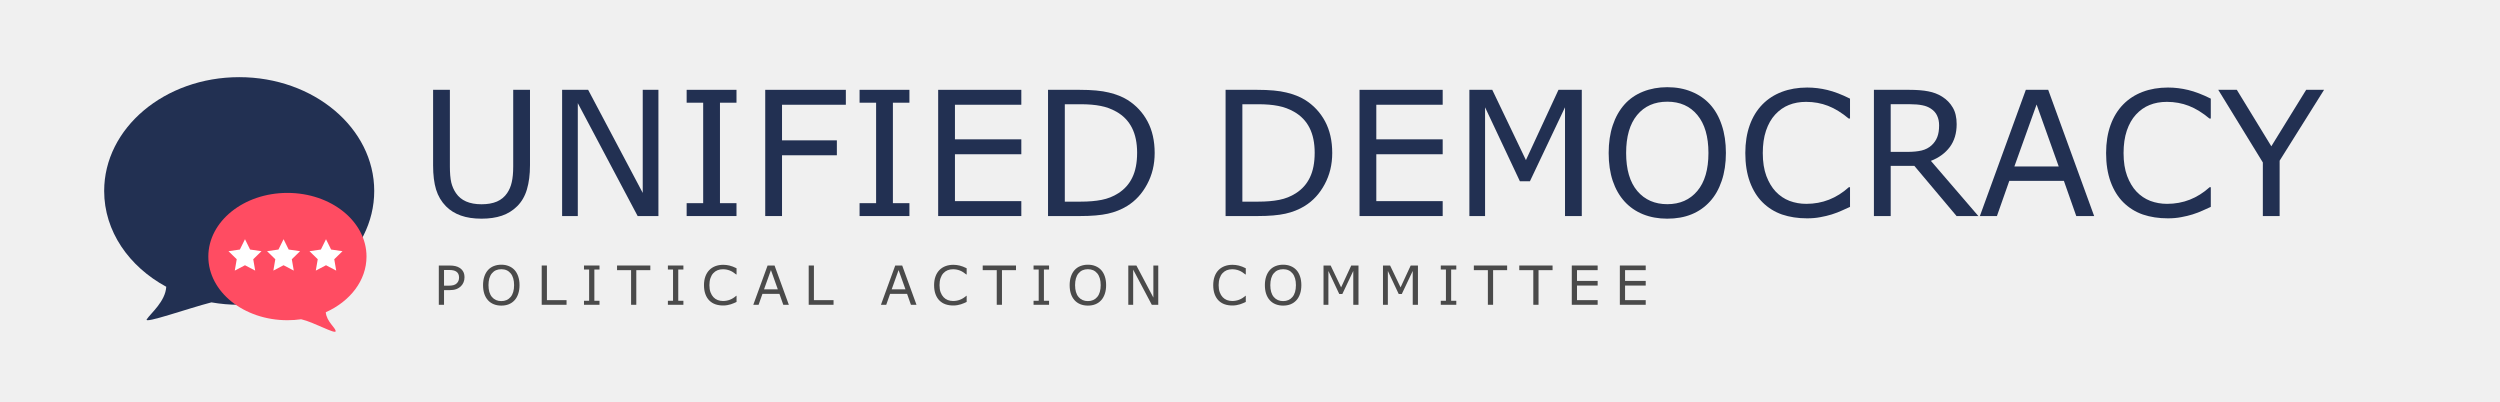
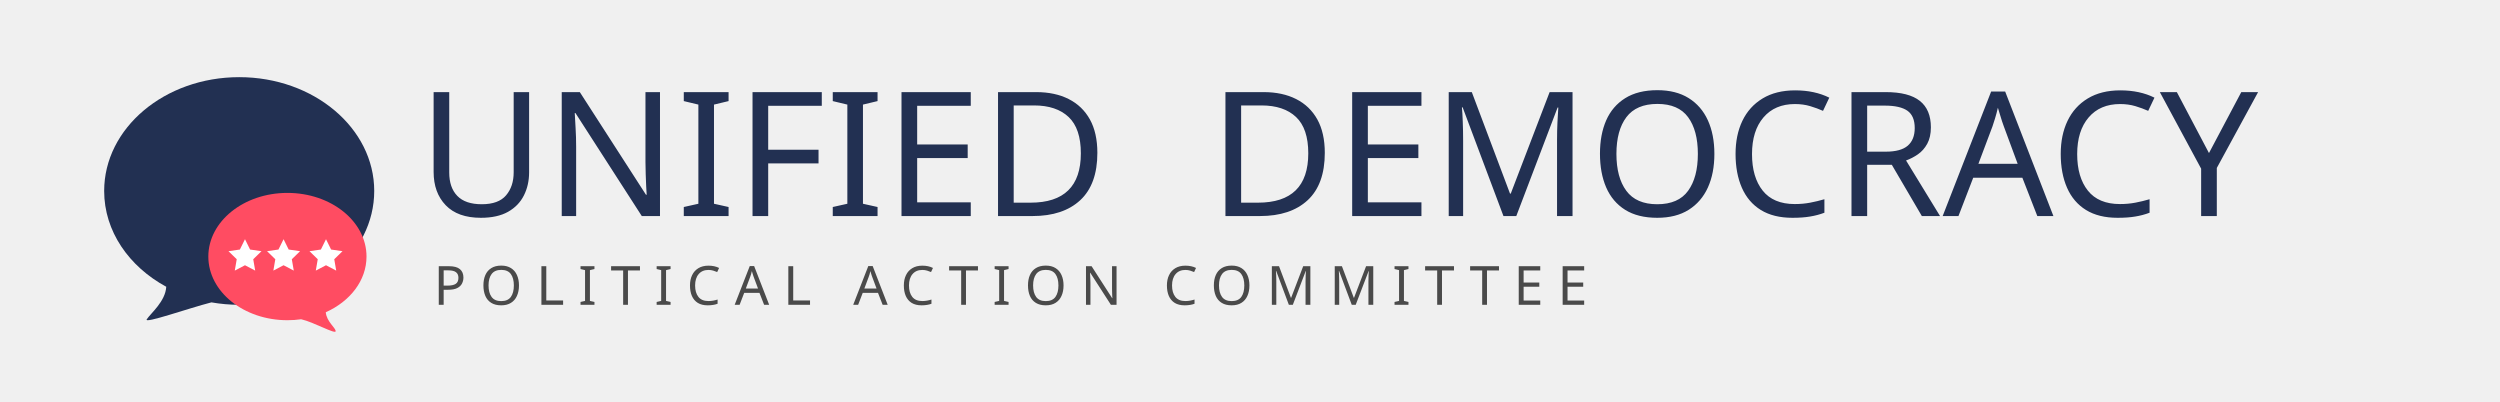
<svg xmlns="http://www.w3.org/2000/svg" width="648px" height="104px" viewBox="0 0 648 104" version="1.1" id="svg2">
  <description>Created with Sketch.</description>
  <defs id="defs6" />
-   <g style="font-size:45px;font-family:'Gotham Black';fill:#223052;fill-rule:evenodd;stroke:none;stroke-width:1" id="UNIFIED-DEMOCRACY">
-     <path d="m 137.373,42.86 q 0,3.56 -0.791,6.218 -0.769,2.637 -2.549,4.395 -1.692,1.67 -3.955,2.439 -2.263,0.769 -5.273,0.769 -3.076,0 -5.361,-0.813 -2.285,-0.813 -3.845,-2.395 -1.78,-1.802 -2.571,-4.351 -0.769,-2.549 -0.769,-6.262 l 0,-19.578 4.351,0 0,19.797 q 0,2.659 0.352,4.197 0.374,1.538 1.23,2.791 0.967,1.428 2.615,2.153 1.67,0.725 3.999,0.725 2.351,0 3.999,-0.703 1.648,-0.725 2.637,-2.175 0.857,-1.252 1.208,-2.856 0.374,-1.626 0.374,-4.021 l 0,-19.907 4.351,0 0,19.578 z" style="" id="path4182" />
-     <path d="m 170.662,56 -5.383,0 -15.513,-29.268 0,29.268 -4.065,0 0,-32.717 6.746,0 14.15,26.719 0,-26.719 4.065,0 0,32.717 z" style="" id="path4184" />
-     <path d="m 190.899,56 -12.92,0 0,-3.34 4.285,0 0,-26.038 -4.285,0 0,-3.34 12.92,0 0,3.34 -4.285,0 0,26.038 4.285,0 0,3.34 z" style="" id="path4186" />
-     <path d="m 219.244,27.15 -16.545,0 0,9.229 14.216,0 0,3.867 -14.216,0 0,15.754 -4.351,0 0,-32.717 20.896,0 0,3.867 z" style="" id="path4188" />
-     <path d="m 235.723,56 -12.92,0 0,-3.34 4.285,0 0,-26.038 -4.285,0 0,-3.34 12.92,0 0,3.34 -4.285,0 0,26.038 4.285,0 0,3.34 z" style="" id="path4190" />
-     <path d="m 264.727,56 -21.555,0 0,-32.717 21.555,0 0,3.867 -17.205,0 0,8.965 17.205,0 0,3.867 -17.205,0 0,12.151 17.205,0 0,3.867 z" style="" id="path4192" />
-     <path d="m 299.29,39.674 q 0,4.46 -1.956,8.086 -1.934,3.625 -5.164,5.625 -2.241,1.384 -5.01,2 Q 284.414,56 279.91,56 l -8.262,0 0,-32.717 8.174,0 q 4.79,0 7.603,0.703 2.834,0.681 4.79,1.89 3.34,2.087 5.208,5.559 1.868,3.472 1.868,8.24 z m -4.548,-0.066 q 0,-3.845 -1.34,-6.482 -1.34,-2.637 -3.999,-4.153 -1.934,-1.099 -4.109,-1.516 -2.175,-0.439 -5.208,-0.439 l -4.087,0 0,25.247 4.087,0 q 3.142,0 5.471,-0.461 2.351,-0.461 4.307,-1.714 2.439,-1.56 3.647,-4.109 1.23,-2.549 1.23,-6.372 z" style="" id="path4194" />
-     <path d="m 345.314,39.674 q 0,4.46 -1.956,8.086 -1.934,3.625 -5.164,5.625 -2.241,1.384 -5.01,2 Q 330.438,56 325.934,56 l -8.262,0 0,-32.717 8.174,0 q 4.79,0 7.603,0.703 2.834,0.681 4.79,1.89 3.34,2.087 5.208,5.559 1.868,3.472 1.868,8.24 z m -4.548,-0.066 q 0,-3.845 -1.34,-6.482 -1.34,-2.637 -3.999,-4.153 -1.934,-1.099 -4.109,-1.516 -2.175,-0.439 -5.208,-0.439 l -4.087,0 0,25.247 4.087,0 q 3.142,0 5.471,-0.461 2.351,-0.461 4.307,-1.714 2.439,-1.56 3.647,-4.109 1.23,-2.549 1.23,-6.372 z" style="font-weight:normal;font-family:'Gotham Medium'" id="path4196" />
-     <path d="m 373.944,56 -21.555,0 0,-32.717 21.555,0 0,3.867 -17.205,0 0,8.965 17.205,0 0,3.867 -17.205,0 0,12.151 17.205,0 0,3.867 z" style="font-weight:normal;font-family:'Gotham Medium'" id="path4198" />
-     <path d="m 410.001,56 -4.351,0 0,-28.191 -9.097,19.182 -2.593,0 -9.031,-19.182 0,28.191 -4.065,0 0,-32.717 5.933,0 8.723,18.215 8.438,-18.215 6.042,0 0,32.717 z" style="font-weight:normal;font-family:'Gotham Medium'" id="path4200" />
-     <path d="m 443.224,27.04 q 2,2.197 3.054,5.383 1.077,3.186 1.077,7.229 0,4.043 -1.099,7.251 -1.077,3.186 -3.032,5.317 -2.021,2.219 -4.79,3.34 -2.747,1.121 -6.284,1.121 -3.45,0 -6.284,-1.143 -2.812,-1.143 -4.79,-3.318 -1.978,-2.175 -3.054,-5.339 -1.055,-3.164 -1.055,-7.229 0,-3.999 1.055,-7.163 1.055,-3.186 3.076,-5.449 1.934,-2.153 4.79,-3.296 2.878,-1.143 6.262,-1.143 3.516,0 6.306,1.165 2.812,1.143 4.768,3.274 z m -0.396,12.612 q 0,-6.372 -2.856,-9.822 -2.856,-3.472 -7.8,-3.472 -4.988,0 -7.844,3.472 -2.834,3.45 -2.834,9.822 0,6.438 2.9,9.866 2.9,3.406 7.778,3.406 4.878,0 7.756,-3.406 2.9,-3.428 2.9,-9.866 z" style="font-weight:normal;font-family:'Gotham Medium'" id="path4202" />
-     <path d="m 479.523,53.627 q -1.208,0.527 -2.197,0.989 -0.967,0.461 -2.549,0.967 -1.34,0.417 -2.922,0.703 -1.56,0.308 -3.45,0.308 -3.56,0 -6.482,-0.989 -2.9,-1.011 -5.054,-3.142 -2.109,-2.087 -3.296,-5.295 -1.187,-3.23 -1.187,-7.493 0,-4.043 1.143,-7.229 1.143,-3.186 3.296,-5.383 2.087,-2.131 5.032,-3.252 2.966,-1.121 6.57,-1.121 2.637,0 5.251,0.637 2.637,0.637 5.845,2.241 l 0,5.164 -0.33,0 q -2.703,-2.263 -5.361,-3.296 -2.659,-1.033 -5.691,-1.033 -2.483,0 -4.482,0.813 -1.978,0.791 -3.538,2.483 -1.516,1.648 -2.373,4.175 -0.835,2.505 -0.835,5.801 0,3.45 0.923,5.933 0.945,2.483 2.417,4.043 1.538,1.626 3.582,2.417 2.065,0.769 4.351,0.769 3.142,0 5.889,-1.077 2.747,-1.077 5.142,-3.23 l 0.308,0 0,5.098 z" style="font-weight:normal;font-family:'Gotham Medium'" id="path4204" />
-     <path d="m 512.789,56 -5.647,0 -10.942,-13.008 -6.13,0 0,13.008 -4.351,0 0,-32.717 9.163,0 q 2.966,0 4.944,0.396 1.978,0.374 3.56,1.362 1.78,1.121 2.769,2.834 1.011,1.692 1.011,4.307 0,3.538 -1.78,5.933 -1.78,2.373 -4.9,3.582 L 512.789,56 Z M 502.616,32.489 q 0,-1.406 -0.505,-2.483 -0.483,-1.099 -1.626,-1.846 -0.945,-0.637 -2.241,-0.879 -1.296,-0.264 -3.054,-0.264 l -5.12,0 0,12.349 4.395,0 q 2.065,0 3.604,-0.352 1.538,-0.374 2.615,-1.362 0.989,-0.923 1.45,-2.109 0.483,-1.208 0.483,-3.054 z" style="font-weight:normal;font-family:'Gotham Medium'" id="path4206" />
-     <path d="m 542.804,56 -4.636,0 -3.208,-9.119 -14.15,0 -3.208,9.119 -4.417,0 11.909,-32.717 5.801,0 L 542.804,56 Z m -9.185,-12.854 -5.735,-16.062 -5.757,16.062 11.492,0 z" style="font-weight:normal;font-family:'Gotham Medium'" id="path4208" />
-     <path d="m 573.038,53.627 q -1.208,0.527 -2.197,0.989 -0.967,0.461 -2.549,0.967 -1.34,0.417 -2.922,0.703 -1.56,0.308 -3.45,0.308 -3.56,0 -6.482,-0.989 -2.9,-1.011 -5.054,-3.142 -2.109,-2.087 -3.296,-5.295 -1.187,-3.23 -1.187,-7.493 0,-4.043 1.143,-7.229 1.143,-3.186 3.296,-5.383 2.087,-2.131 5.032,-3.252 2.966,-1.121 6.57,-1.121 2.637,0 5.251,0.637 2.637,0.637 5.845,2.241 l 0,5.164 -0.33,0 q -2.703,-2.263 -5.361,-3.296 -2.659,-1.033 -5.691,-1.033 -2.483,0 -4.482,0.813 -1.978,0.791 -3.538,2.483 -1.516,1.648 -2.373,4.175 -0.835,2.505 -0.835,5.801 0,3.45 0.923,5.933 0.945,2.483 2.417,4.043 1.538,1.626 3.582,2.417 2.065,0.769 4.351,0.769 3.142,0 5.889,-1.077 2.747,-1.077 5.142,-3.23 l 0.308,0 0,5.098 z" style="font-weight:normal;font-family:'Gotham Medium'" id="path4210" />
-     <path d="m 602.394,23.283 -11.514,18.369 0,14.348 -4.351,0 0,-13.887 -11.558,-18.831 4.812,0 8.943,14.634 9.031,-14.634 4.636,0 z" style="font-weight:normal;font-family:'Gotham Medium'" id="path4212" />
-   </g>
-   <g style="font-weight:normal;font-size:14px;font-family:'Gotham Light';letter-spacing:3.6;fill:#4a4a4a;fill-rule:evenodd;stroke:none;stroke-width:1" id="POLITICAL-ACTION-COM">
-     <path d="m 120.397,71.897 q 0,0.677 -0.239,1.258 -0.232,0.574 -0.656,0.998 -0.526,0.526 -1.244,0.793 -0.718,0.26 -1.812,0.26 l -1.354,0 0,3.794 -1.354,0 0,-10.179 2.762,0 q 0.916,0 1.552,0.157 0.636,0.15 1.128,0.479 0.581,0.39 0.896,0.971 0.321,0.581 0.321,1.47 z m -1.408,0.034 q 0,-0.526 -0.185,-0.916 -0.185,-0.39 -0.561,-0.636 -0.328,-0.212 -0.752,-0.301 -0.417,-0.096 -1.06,-0.096 l -1.34,0 0,4.067 1.142,0 q 0.82,0 1.333,-0.144 0.513,-0.15 0.834,-0.472 0.321,-0.328 0.451,-0.69 0.137,-0.362 0.137,-0.813 z" style="" id="path4215" />
-     <path d="m 133.376,69.99 q 0.622,0.684 0.95,1.675 0.335,0.991 0.335,2.249 0,1.258 -0.342,2.256 -0.335,0.991 -0.943,1.654 -0.629,0.69 -1.49,1.039 -0.854,0.349 -1.955,0.349 -1.073,0 -1.955,-0.355 -0.875,-0.355 -1.49,-1.032 -0.615,-0.677 -0.95,-1.661 -0.328,-0.984 -0.328,-2.249 0,-1.244 0.328,-2.229 0.328,-0.991 0.957,-1.695 0.602,-0.67 1.49,-1.025 0.896,-0.355 1.948,-0.355 1.094,0 1.962,0.362 0.875,0.355 1.483,1.019 z m -0.123,3.924 q 0,-1.982 -0.889,-3.056 -0.889,-1.08 -2.427,-1.08 -1.552,0 -2.44,1.08 -0.882,1.073 -0.882,3.056 0,2.003 0.902,3.069 0.902,1.06 2.42,1.06 1.518,0 2.413,-1.06 0.902,-1.066 0.902,-3.069 z" style="" id="path4217" />
-     <path d="m 146.847,79 -6.439,0 0,-10.179 1.354,0 0,8.976 5.086,0 0,1.203 z" style="" id="path4219" />
-     <path d="m 155.39,79 -4.02,0 0,-1.039 1.333,0 0,-8.101 -1.333,0 0,-1.039 4.02,0 0,1.039 -1.333,0 0,8.101 1.333,0 0,1.039 z" style="" id="path4221" />
-     <path d="m 168.567,70.024 -3.637,0 0,8.976 -1.354,0 0,-8.976 -3.637,0 0,-1.203 8.627,0 0,1.203 z" style="" id="path4223" />
-     <path d="m 177.137,79 -4.02,0 0,-1.039 1.333,0 0,-8.101 -1.333,0 0,-1.039 4.02,0 0,1.039 -1.333,0 0,8.101 1.333,0 0,1.039 z" style="" id="path4225" />
-     <path d="m 190.915,78.262 q -0.376,0.164 -0.684,0.308 -0.301,0.144 -0.793,0.301 -0.417,0.13 -0.909,0.219 -0.485,0.096 -1.073,0.096 -1.107,0 -2.017,-0.308 -0.902,-0.314 -1.572,-0.978 -0.656,-0.649 -1.025,-1.647 -0.369,-1.005 -0.369,-2.331 0,-1.258 0.355,-2.249 0.355,-0.991 1.025,-1.675 0.649,-0.663 1.565,-1.012 0.923,-0.349 2.044,-0.349 0.82,0 1.634,0.198 0.82,0.198 1.818,0.697 l 0,1.606 -0.103,0 q -0.841,-0.704 -1.668,-1.025 -0.827,-0.321 -1.77,-0.321 -0.772,0 -1.395,0.253 -0.615,0.246 -1.101,0.772 -0.472,0.513 -0.738,1.299 -0.26,0.779 -0.26,1.805 0,1.073 0.287,1.846 0.294,0.772 0.752,1.258 0.479,0.506 1.114,0.752 0.643,0.239 1.354,0.239 0.978,0 1.832,-0.335 0.854,-0.335 1.6,-1.005 l 0.096,0 0,1.586 z" style="" id="path4227" />
-     <path d="m 204.468,79 -1.442,0 -0.998,-2.837 -4.402,0 L 196.628,79 l -1.374,0 3.705,-10.179 1.805,0 L 204.468,79 Z m -2.857,-3.999 -1.784,-4.997 -1.791,4.997 3.575,0 z" style="" id="path4229" />
-     <path d="m 216.053,79 -6.439,0 0,-10.179 1.354,0 0,8.976 5.086,0 0,1.203 z" style="" id="path4231" />
-     <path d="m 237.554,79 -1.442,0 -0.998,-2.837 -4.402,0 L 229.713,79 l -1.374,0 3.705,-10.179 1.805,0 L 237.554,79 Z m -2.857,-3.999 -1.784,-4.997 -1.791,4.997 3.575,0 z" style="" id="path4233" />
-     <path d="m 250.56,78.262 q -0.376,0.164 -0.684,0.308 -0.301,0.144 -0.793,0.301 -0.417,0.13 -0.909,0.219 -0.485,0.096 -1.073,0.096 -1.107,0 -2.017,-0.308 -0.902,-0.314 -1.572,-0.978 -0.656,-0.649 -1.025,-1.647 -0.369,-1.005 -0.369,-2.331 0,-1.258 0.355,-2.249 0.355,-0.991 1.025,-1.675 0.649,-0.663 1.565,-1.012 0.923,-0.349 2.044,-0.349 0.82,0 1.634,0.198 0.82,0.198 1.818,0.697 l 0,1.606 -0.103,0 q -0.841,-0.704 -1.668,-1.025 -0.827,-0.321 -1.771,-0.321 -0.772,0 -1.395,0.253 -0.615,0.246 -1.101,0.772 -0.472,0.513 -0.738,1.299 -0.26,0.779 -0.26,1.805 0,1.073 0.287,1.846 0.294,0.772 0.752,1.258 0.479,0.506 1.114,0.752 0.643,0.239 1.354,0.239 0.978,0 1.832,-0.335 0.854,-0.335 1.6,-1.005 l 0.096,0 0,1.586 z" style="" id="path4235" />
-     <path d="m 263.347,70.024 -3.637,0 0,8.976 -1.354,0 0,-8.976 -3.637,0 0,-1.203 8.627,0 0,1.203 z" style="" id="path4237" />
-     <path d="m 271.917,79 -4.02,0 0,-1.039 1.333,0 0,-8.101 -1.333,0 0,-1.039 4.02,0 0,1.039 -1.333,0 0,8.101 1.333,0 0,1.039 z" style="" id="path4239" />
-     <path d="m 285.422,69.99 q 0.622,0.684 0.95,1.675 0.335,0.991 0.335,2.249 0,1.258 -0.342,2.256 -0.335,0.991 -0.943,1.654 -0.629,0.69 -1.49,1.039 -0.854,0.349 -1.955,0.349 -1.073,0 -1.955,-0.355 -0.875,-0.355 -1.49,-1.032 -0.615,-0.677 -0.95,-1.661 -0.328,-0.984 -0.328,-2.249 0,-1.244 0.328,-2.229 0.328,-0.991 0.957,-1.695 0.602,-0.67 1.49,-1.025 0.896,-0.355 1.948,-0.355 1.094,0 1.962,0.362 0.875,0.355 1.483,1.019 z m -0.123,3.924 q 0,-1.982 -0.889,-3.056 -0.889,-1.08 -2.427,-1.08 -1.552,0 -2.44,1.08 -0.882,1.073 -0.882,3.056 0,2.003 0.902,3.069 0.902,1.06 2.42,1.06 1.518,0 2.413,-1.06 0.902,-1.066 0.902,-3.069 z" style="" id="path4241" />
-     <path d="m 300.22,79 -1.675,0 -4.826,-9.105 0,9.105 -1.265,0 0,-10.179 2.099,0 4.402,8.312 0,-8.312 1.265,0 0,10.179 z" style="" id="path4243" />
-     <path d="m 322.91,78.262 q -0.376,0.164 -0.684,0.308 -0.301,0.144 -0.793,0.301 -0.417,0.13 -0.909,0.219 -0.485,0.096 -1.073,0.096 -1.107,0 -2.017,-0.308 -0.902,-0.314 -1.572,-0.978 -0.656,-0.649 -1.025,-1.647 -0.369,-1.005 -0.369,-2.331 0,-1.258 0.355,-2.249 0.355,-0.991 1.025,-1.675 0.649,-0.663 1.565,-1.012 0.923,-0.349 2.044,-0.349 0.82,0 1.634,0.198 0.82,0.198 1.818,0.697 l 0,1.606 -0.103,0 q -0.841,-0.704 -1.668,-1.025 -0.827,-0.321 -1.771,-0.321 -0.772,0 -1.395,0.253 -0.615,0.246 -1.101,0.772 -0.472,0.513 -0.738,1.299 -0.26,0.779 -0.26,1.805 0,1.073 0.287,1.846 0.294,0.772 0.752,1.258 0.479,0.506 1.114,0.752 0.643,0.239 1.354,0.239 0.978,0 1.832,-0.335 0.854,-0.335 1.6,-1.005 l 0.096,0 0,1.586 z" style="" id="path4245" />
-     <path d="m 336.026,69.99 q 0.622,0.684 0.95,1.675 0.335,0.991 0.335,2.249 0,1.258 -0.342,2.256 -0.335,0.991 -0.943,1.654 -0.629,0.69 -1.49,1.039 -0.854,0.349 -1.955,0.349 -1.073,0 -1.955,-0.355 -0.875,-0.355 -1.49,-1.032 -0.615,-0.677 -0.95,-1.661 -0.328,-0.984 -0.328,-2.249 0,-1.244 0.328,-2.229 0.328,-0.991 0.957,-1.695 0.602,-0.67 1.49,-1.025 0.896,-0.355 1.948,-0.355 1.094,0 1.962,0.362 0.875,0.355 1.483,1.019 z m -0.123,3.924 q 0,-1.982 -0.889,-3.056 -0.889,-1.08 -2.427,-1.08 -1.552,0 -2.44,1.08 -0.882,1.073 -0.882,3.056 0,2.003 0.902,3.069 0.902,1.06 2.42,1.06 1.518,0 2.413,-1.06 0.902,-1.066 0.902,-3.069 z" style="" id="path4247" />
-     <path d="m 352.122,79 -1.354,0 0,-8.771 -2.83,5.968 -0.807,0 -2.81,-5.968 0,8.771 -1.265,0 0,-10.179 1.846,0 2.714,5.667 2.625,-5.667 1.88,0 0,10.179 z" style="" id="path4249" />
-     <path d="m 367.534,79 -1.354,0 0,-8.771 -2.83,5.968 -0.807,0 -2.81,-5.968 0,8.771 -1.265,0 0,-10.179 1.846,0 2.714,5.667 2.625,-5.667 1.88,0 0,10.179 z" style="" id="path4251" />
-     <path d="m 377.471,79 -4.02,0 0,-1.039 1.333,0 0,-8.101 -1.333,0 0,-1.039 4.02,0 0,1.039 -1.333,0 0,8.101 1.333,0 0,1.039 z" style="" id="path4253" />
-     <path d="m 390.648,70.024 -3.637,0 0,8.976 -1.354,0 0,-8.976 -3.637,0 0,-1.203 8.627,0 0,1.203 z" style="" id="path4255" />
-     <path d="m 402.424,70.024 -3.637,0 0,8.976 -1.354,0 0,-8.976 -3.637,0 0,-1.203 8.627,0 0,1.203 z" style="" id="path4257" />
-     <path d="m 414.111,79 -6.706,0 0,-10.179 6.706,0 0,1.203 -5.353,0 0,2.789 5.353,0 0,1.203 -5.353,0 0,3.78 5.353,0 0,1.203 z" style="" id="path4259" />
-     <path d="m 426.57,79 -6.706,0 0,-10.179 6.706,0 0,1.203 -5.353,0 0,2.789 5.353,0 0,1.203 -5.353,0 0,3.78 5.353,0 0,1.203 z" style="" id="path4261" />
-   </g>
-   <g style="fill:none;fill-rule:evenodd;stroke:none;stroke-width:1" id="Group" transform="translate(27,20)">
-     <path d="M 16.094,54.33 C 6.413,49.083 0,39.923 0,29.5 0,13.208 15.67,0 35,0 54.33,0 70,13.208 70,29.5 70,45.792 54.33,59 35,59 c -2.468,0 -4.876,-0.215 -7.2,-0.625 -5.965,1.529 -17.604,5.662 -16.757,4.382 1.04,-1.571 4.838,-4.625 5.05,-8.428 z" id="Oval-3" style="fill:#223052" />
-     <path d="M 51.065,62.751 C 49.907,62.915 48.716,63 47.5,63 36.178,63 27,55.613 27,46.5 27,37.387 36.178,30 47.5,30 58.822,30 68,37.387 68,46.5 68,52.71 63.738,58.118 57.44,60.934 57.649,63.384 60,64.94 60,65.844 c 0,0.903 -5.688,-2.369 -8.935,-3.092 z" id="Oval-4" style="fill:#ff4c62" />
-     <polygon id="Star-5" points="35.177,44.68 36.5,42 37.823,44.68 40.78,45.109 38.64,47.195 39.145,50.141 36.5,48.75 33.855,50.141 34.36,47.195 32.22,45.109 " style="fill:#ffffff" />
-     <polygon id="Star-6" points="45.177,44.68 46.5,42 47.823,44.68 50.78,45.109 48.64,47.195 49.145,50.141 46.5,48.75 43.855,50.141 44.36,47.195 42.22,45.109 " style="fill:#ffffff" />
-     <polygon id="Star-7" points="56.177,44.68 57.5,42 58.823,44.68 61.78,45.109 59.64,47.195 60.145,50.141 57.5,48.75 54.855,50.141 55.36,47.195 53.22,45.109 " style="fill:#ffffff" />
+   <g style="fill:none;fill-rule:evenodd;stroke:none;stroke-width:1" id="Artboard-21">
+     <text style="font-size:45px;font-family:'Gotham Black';fill:#223052" font-weight="686" font-size="45" id="UNIFIED-DEMOCRACY">
+       <tspan id="tspan11" y="56" x="108.347" style="-inkscape-font-specification:Montserrat;font-family:Montserrat;font-weight:normal;font-style:normal;font-stretch:normal;font-variant:normal">UNIFIED</tspan>
+       <tspan style="font-weight:normal;font-family:Montserrat;-inkscape-font-specification:Montserrat;font-style:normal;font-stretch:normal;font-variant:normal" id="tspan13" font-weight="normal" y="56" x="313.277">DEMOCRACY</tspan>
+     </text>
+     <text style="font-weight:normal;font-size:14px;font-family:'Gotham Light';letter-spacing:3.6;fill:#4a4a4a" letter-spacing="3.6" font-weight="normal" font-size="14" id="POLITICAL-ACTION-COM">
+       <tspan id="tspan18" y="79" x="112.372" style="-inkscape-font-specification:Montserrat;font-family:Montserrat;font-weight:normal;font-style:normal;font-stretch:normal;font-variant:normal">POLITICAL ACTION COMMITTEE</tspan>
+     </text>
+     <g transform="translate(27,20)" id="Group">
+       <path style="fill:#223052" id="Oval-3" d="M 16.094,54.33 C 6.413,49.083 0,39.923 0,29.5 0,13.208 15.67,0 35,0 54.33,0 70,13.208 70,29.5 70,45.792 54.33,59 35,59 c -2.468,0 -4.876,-0.215 -7.2,-0.625 -5.965,1.529 -17.604,5.662 -16.757,4.382 1.04,-1.571 4.838,-4.625 5.05,-8.428 z" />
+       <path style="fill:#ff4c62" id="Oval-4" d="M 51.065,62.751 C 49.907,62.915 48.716,63 47.5,63 36.178,63 27,55.613 27,46.5 27,37.387 36.178,30 47.5,30 58.822,30 68,37.387 68,46.5 68,52.71 63.738,58.118 57.44,60.934 57.649,63.384 60,64.94 60,65.844 c 0,0.903 -5.688,-2.369 -8.935,-3.092 z" />
+       <polygon style="fill:#ffffff" points="34.36,47.195 32.22,45.109 35.177,44.68 36.5,42 37.823,44.68 40.78,45.109 38.64,47.195 39.145,50.141 36.5,48.75 33.855,50.141 " id="Star-5" />
+       <polygon style="fill:#ffffff" points="44.36,47.195 42.22,45.109 45.177,44.68 46.5,42 47.823,44.68 50.78,45.109 48.64,47.195 49.145,50.141 46.5,48.75 43.855,50.141 " id="Star-6" />
+       <polygon style="fill:#ffffff" points="55.36,47.195 53.22,45.109 56.177,44.68 57.5,42 58.823,44.68 61.78,45.109 59.64,47.195 60.145,50.141 57.5,48.75 54.855,50.141 " id="Star-7" />
+     </g>
  </g>
</svg>
